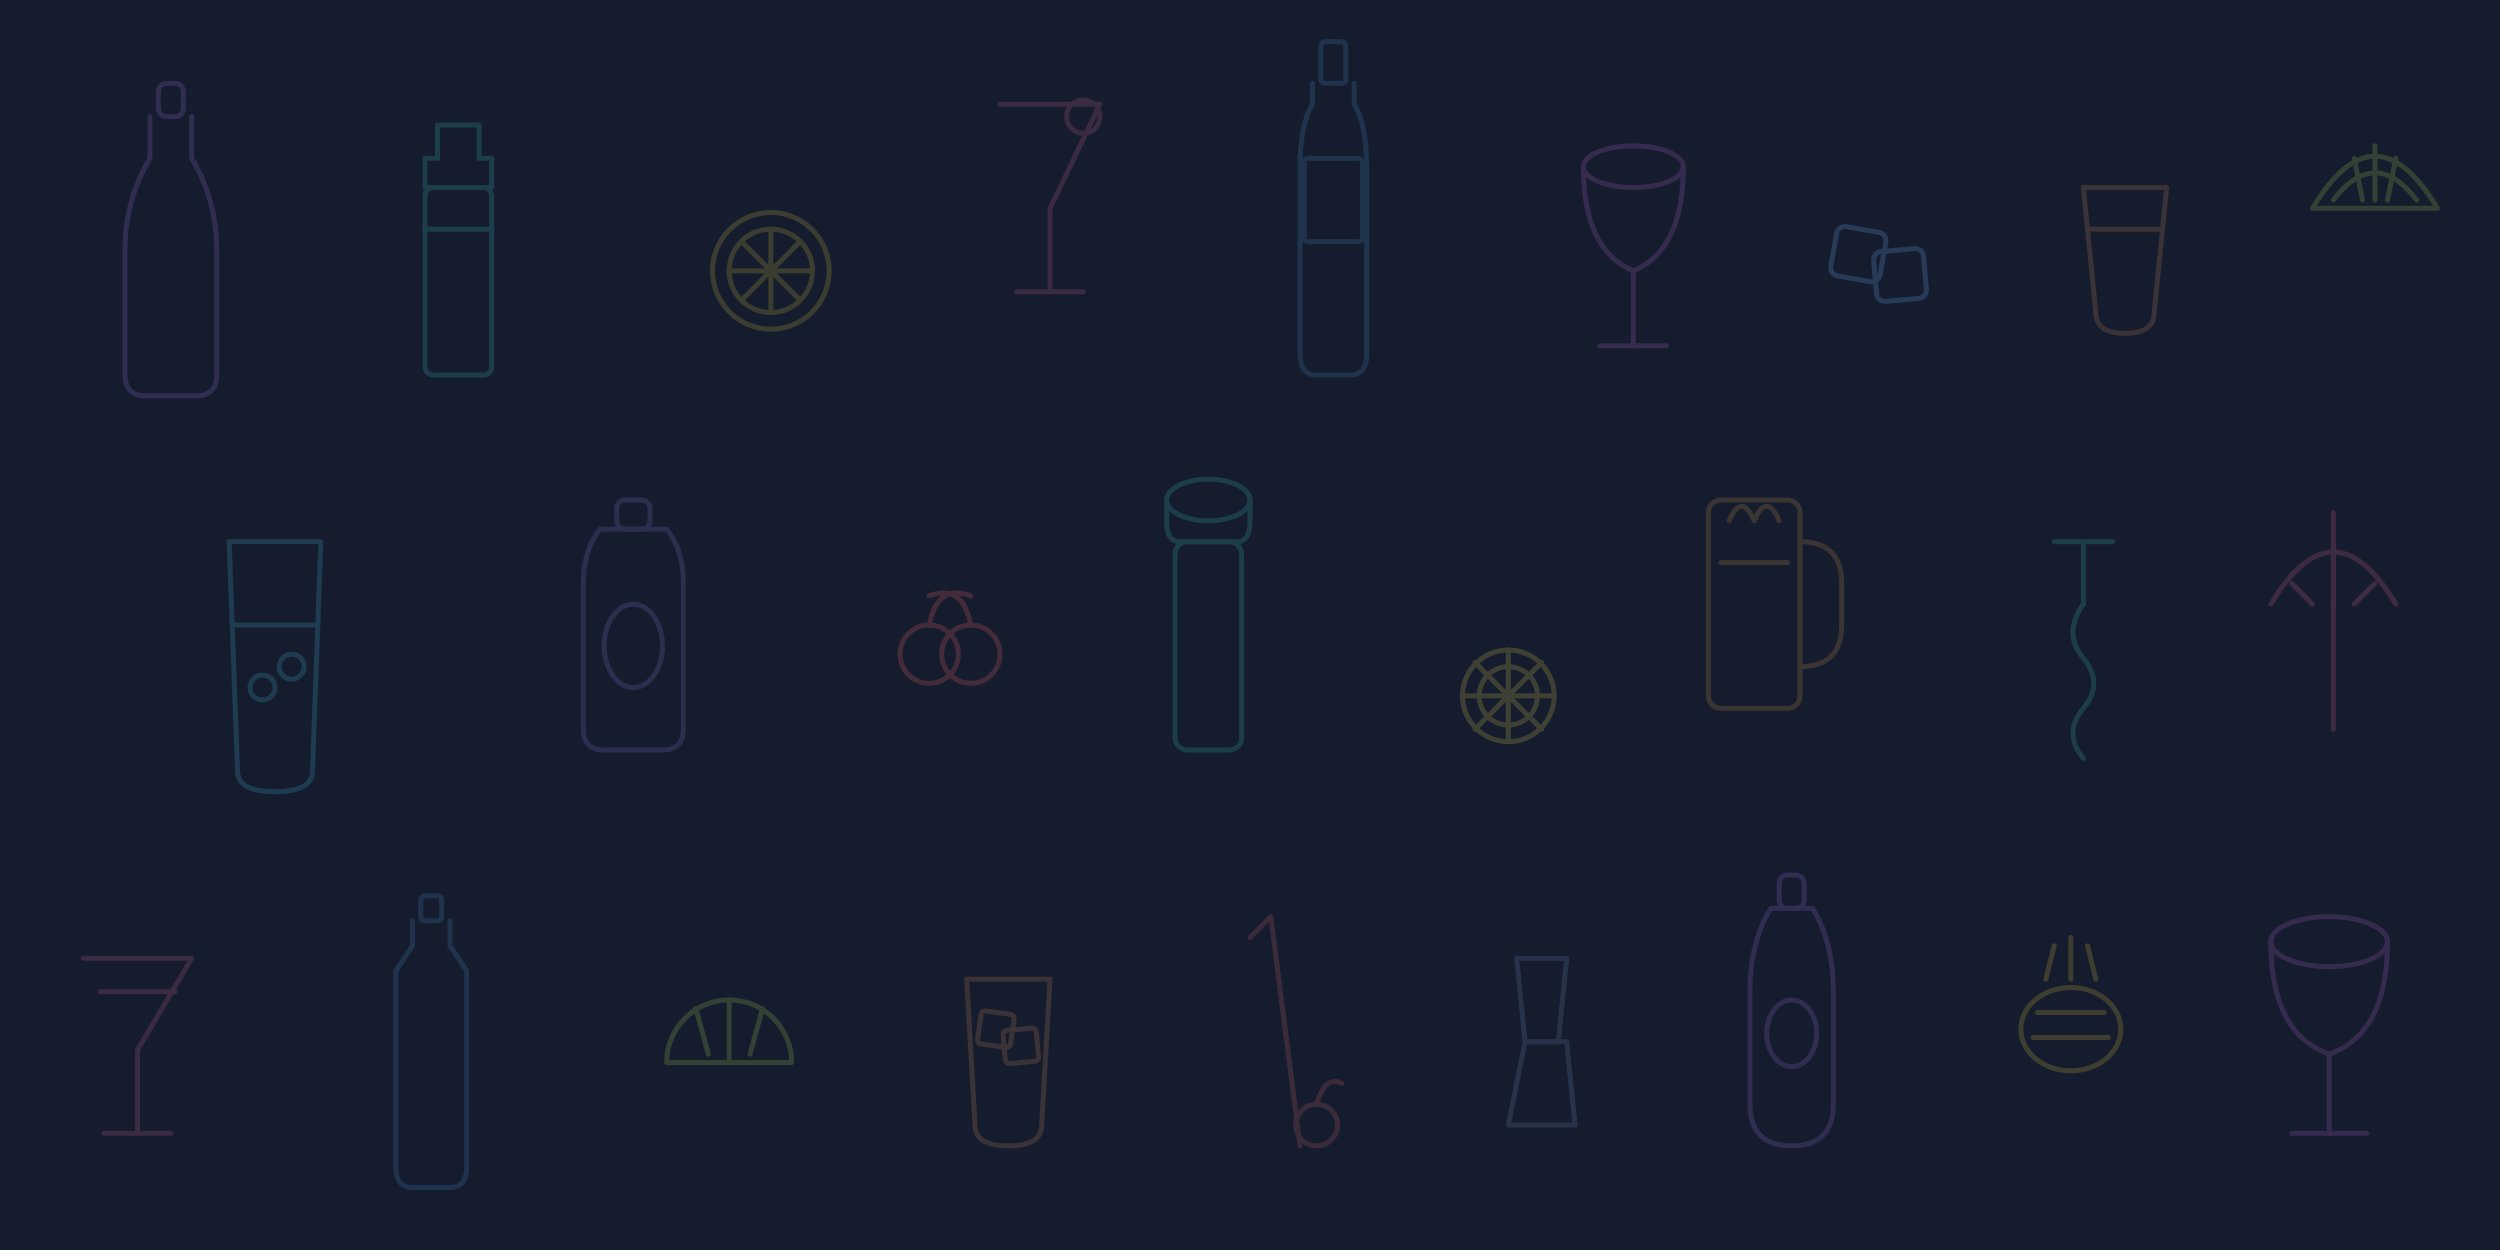
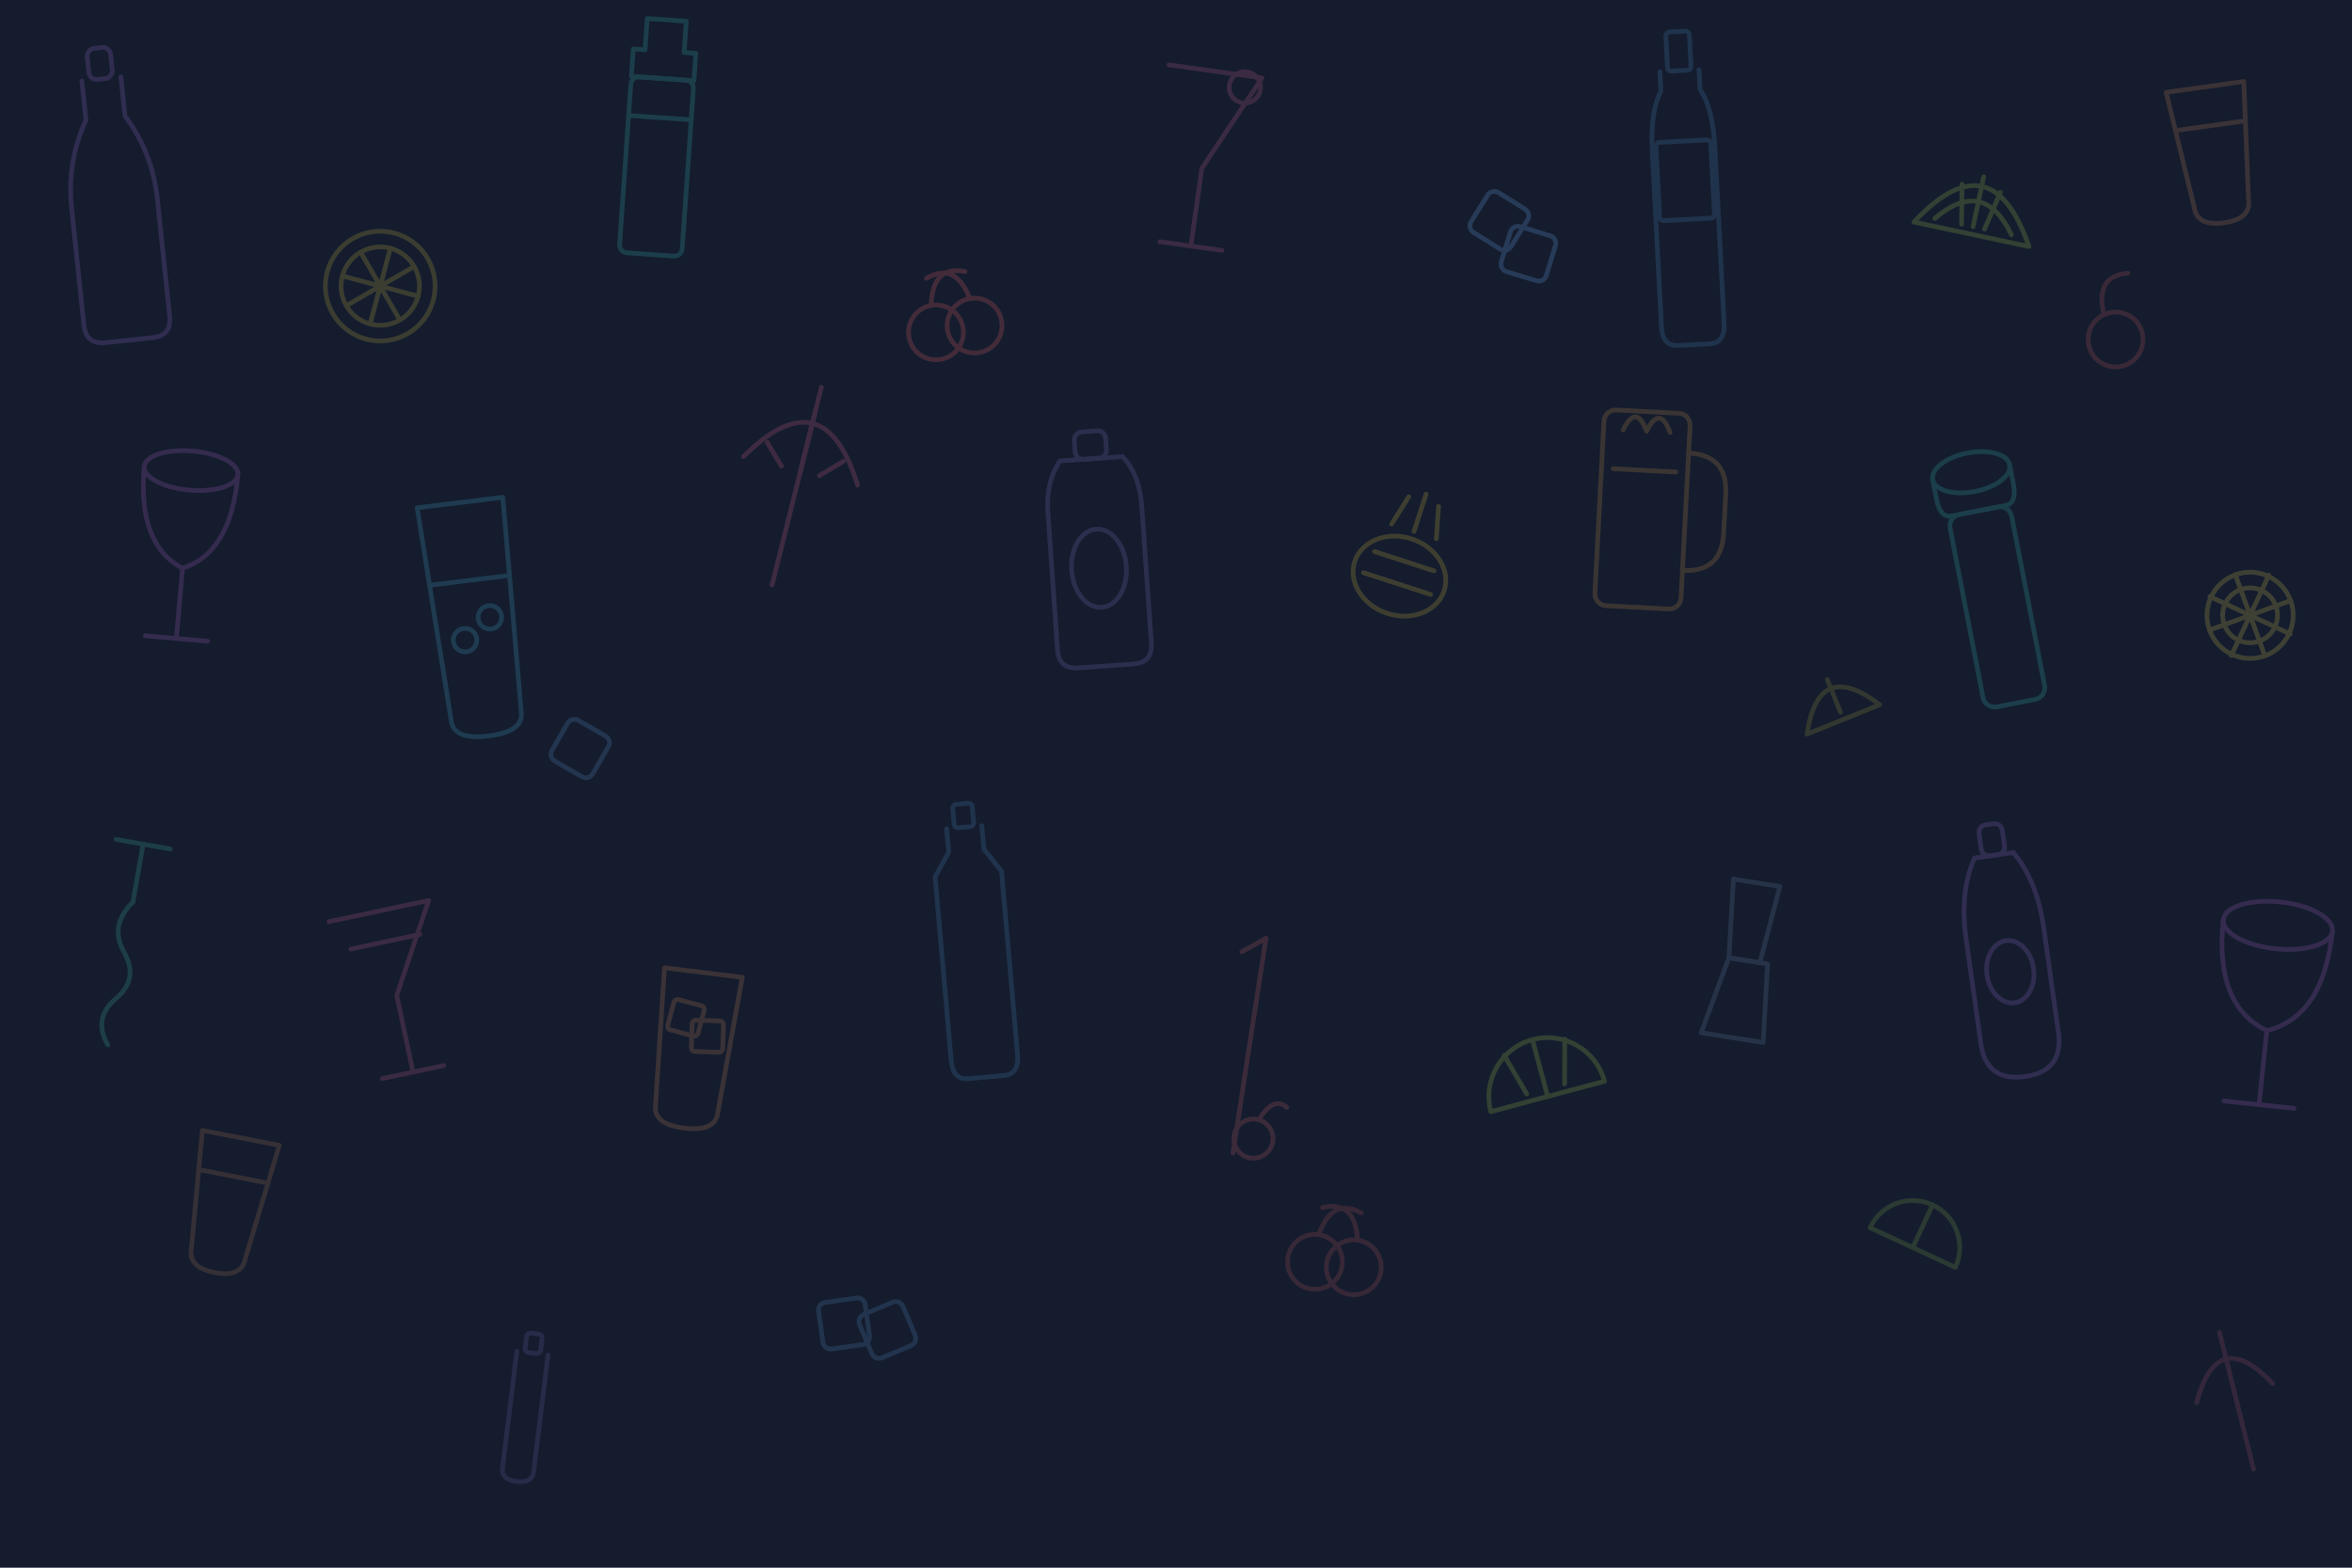
- <svg xmlns="http://www.w3.org/2000/svg" width="600" height="300" viewBox="0 0 600 300">
-   <rect width="600" height="300" fill="#141c2e" />
+ <svg xmlns="http://www.w3.org/2000/svg" width="600" height="400" viewBox="0 0 600 400">
+   <rect width="600" height="400" fill="#141c2e" />
  <g fill="none" stroke-width="1.2" stroke-linecap="round" stroke-linejoin="round">
-     <g transform="translate(30,20)" stroke="#b07ce8" opacity="0.18">
+     <g transform="translate(18,12) rotate(-6 11 38)" stroke="#b07ce8" opacity="0.18">
      <rect x="8" y="0" width="6" height="8" rx="2" />
      <path d="M6 8 L6 18 Q0 28 0 40 L0 70 Q0 75 5 75 L17 75 Q22 75 22 70 L22 40 Q22 28 16 18 L16 8" />
    </g>
-     <g transform="translate(100,30)" stroke="#3dd6c8" opacity="0.18">
-       <path d="M5 0 L15 0 L15 8 L18 8 L18 15 L2 15 L2 8 L5 8Z" />
-       <rect x="2" y="15" width="16" height="45" rx="2" />
-       <line x1="2" y1="25" x2="18" y2="25" />
-     </g>
-     <g transform="translate(170,50)" stroke="#d4c438" opacity="0.20">
+     <g transform="translate(82,58) rotate(15 15 15)" stroke="#d4c438" opacity="0.20">
      <circle cx="15" cy="15" r="14" />
      <circle cx="15" cy="15" r="10" />
      <line x1="15" y1="5" x2="15" y2="25" />
      <line x1="5" y1="15" x2="25" y2="15" />
      <line x1="8" y1="8" x2="22" y2="22" />
      <line x1="22" y1="8" x2="8" y2="22" />
    </g>
-     <g transform="translate(240,25)" stroke="#e8679a" opacity="0.18">
+     <g transform="translate(158,5) rotate(4 10 30)" stroke="#3dd6c8" opacity="0.18">
+       <path d="M5 0 L15 0 L15 8 L18 8 L18 15 L2 15 L2 8 L5 8Z" />
+       <rect x="2" y="15" width="16" height="45" rx="2" />
+       <line x1="2" y1="25" x2="18" y2="25" />
+     </g>
+     <g transform="translate(230,72) rotate(-10 13 8)" stroke="#ff6b6b" opacity="0.20">
+       <circle cx="8" cy="12" r="7" />
+       <path d="M8 5 Q10 -5 18 -2" />
+       <circle cx="18" cy="12" r="7" />
+       <path d="M18 5 Q16 -5 8 -2" />
+     </g>
+     <g transform="translate(295,18) rotate(8 12 22)" stroke="#e8679a" opacity="0.18">
      <path d="M0 0 L24 0 L12 25 L12 45" />
      <line x1="4" y1="45" x2="20" y2="45" />
      <circle cx="20" cy="3" r="4" />
    </g>
-     <g transform="translate(310,10)" stroke="#5b9bd5" opacity="0.18">
+     <g transform="translate(375,52) rotate(22 11 9)" stroke="#74b9ff" opacity="0.20">
+       <rect x="0" y="0" width="12" height="12" rx="2" transform="rotate(10 6 6)" />
+       <rect x="10" y="5" width="12" height="12" rx="2" transform="rotate(-5 16 11)" />
+     </g>
+     <g transform="translate(420,8) rotate(-3 10 40)" stroke="#5b9bd5" opacity="0.18">
      <rect x="7" y="0" width="6" height="10" rx="1" />
      <path d="M5 10 L5 15 Q2 20 2 30 L2 75 Q2 80 6 80 L14 80 Q18 80 18 75 L18 30 Q18 20 15 15 L15 10" />
      <rect x="3" y="28" width="14" height="20" rx="1" />
    </g>
-     <g transform="translate(380,35)" stroke="#c86ddf" opacity="0.18">
-       <ellipse cx="12" cy="5" rx="12" ry="5" />
-       <path d="M0 5 Q0 25 12 30 Q24 25 24 5" />
-       <line x1="12" y1="30" x2="12" y2="48" />
-       <line x1="4" y1="48" x2="20" y2="48" />
-     </g>
-     <g transform="translate(440,55)" stroke="#74b9ff" opacity="0.20">
-       <rect x="0" y="0" width="12" height="12" rx="2" transform="rotate(10 6 6)" />
-       <rect x="10" y="5" width="12" height="12" rx="2" transform="rotate(-5 16 11)" />
-     </g>
-     <g transform="translate(500,45)" stroke="#e8985b" opacity="0.18">
-       <path d="M0 0 L20 0 L17 30 Q17 35 10 35 Q3 35 3 30Z" />
-       <line x1="2" y1="10" x2="18" y2="10" />
-     </g>
-     <g transform="translate(555,30)" stroke="#a8d848" opacity="0.20">
+     <g transform="translate(490,40) rotate(12 15 10)" stroke="#a8d848" opacity="0.20">
      <path d="M0 20 Q15 -5 30 20Z" />
      <path d="M5 18 Q15 5 25 18" />
      <line x1="15" y1="5" x2="15" y2="18" />
      <line x1="10" y1="8" x2="12" y2="18" />
      <line x1="20" y1="8" x2="18" y2="18" />
    </g>
-     <g transform="translate(55,130)" stroke="#50c8e8" opacity="0.18">
+     <g transform="translate(555,22) rotate(-8 10 18)" stroke="#e8985b" opacity="0.18">
+       <path d="M0 0 L20 0 L17 30 Q17 35 10 35 Q3 35 3 30Z" />
+       <line x1="2" y1="10" x2="18" y2="10" />
+     </g>
+     <g transform="translate(35,115) rotate(5 12 25)" stroke="#c86ddf" opacity="0.18">
+       <ellipse cx="12" cy="5" rx="12" ry="5" />
+       <path d="M0 5 Q0 25 12 30 Q24 25 24 5" />
+       <line x1="12" y1="30" x2="12" y2="48" />
+       <line x1="4" y1="48" x2="20" y2="48" />
+     </g>
+     <g transform="translate(110,128) rotate(-7 11 30)" stroke="#50c8e8" opacity="0.18">
      <path d="M0 0 L22 0 L20 55 Q20 60 11 60 Q2 60 2 55Z" />
      <line x1="1" y1="20" x2="21" y2="20" />
      <circle cx="8" cy="35" r="3" />
      <circle cx="15" cy="30" r="3" />
    </g>
-     <g transform="translate(140,120)" stroke="#9b7ed8" opacity="0.18">
+     <g transform="translate(188,100) rotate(14 15 25)" stroke="#e86790" opacity="0.20">
+       <path d="M0 20 Q15 -5 30 20" />
+       <line x1="15" y1="-2" x2="15" y2="50" />
+       <line x1="5" y1="15" x2="10" y2="20" />
+       <line x1="15" y1="5" x2="15" y2="20" />
+       <line x1="25" y1="15" x2="20" y2="20" />
+     </g>
+     <g transform="translate(268,110) rotate(-4 12 30)" stroke="#9b7ed8" opacity="0.18">
      <rect x="8" y="0" width="8" height="7" rx="2" />
      <path d="M4 7 Q0 12 0 20 L0 55 Q0 60 5 60 L19 60 Q24 60 24 55 L24 20 Q24 12 20 7Z" />
      <ellipse cx="12" cy="35" rx="7" ry="10" />
    </g>
-     <g transform="translate(215,145)" stroke="#ff6b6b" opacity="0.20">
-       <circle cx="8" cy="12" r="7" />
-       <path d="M8 5 Q10 -5 18 -2" />
-       <circle cx="18" cy="12" r="7" />
-       <path d="M18 5 Q16 -5 8 -2" />
+     <g transform="translate(345,135) rotate(18 12 12)" stroke="#e8c838" opacity="0.20">
+       <ellipse cx="12" cy="12" rx="12" ry="10" />
+       <path d="M6 0 L8 -8 M12 0 L12 -10 M18 0 L16 -8" />
+       <line x1="4" y1="8" x2="20" y2="8" />
+       <line x1="3" y1="14" x2="21" y2="14" />
    </g>
-     <g transform="translate(280,115)" stroke="#3dd6c8" opacity="0.18">
+     <g transform="translate(408,105) rotate(3 11 25)" stroke="#e8a848" opacity="0.18">
+       <rect x="0" y="0" width="22" height="50" rx="3" />
+       <path d="M22 10 Q32 10 32 20 L32 30 Q32 40 22 40" />
+       <line x1="3" y1="15" x2="19" y2="15" />
+       <path d="M5 5 Q8 -2 11 5 Q14 -2 17 5" fill="none" />
+     </g>
+     <g transform="translate(498,115) rotate(-11 10 32)" stroke="#3dd6c8" opacity="0.18">
      <ellipse cx="10" cy="5" rx="10" ry="5" />
      <path d="M0 5 L0 10 Q0 15 3 15 L17 15 Q20 15 20 10 L20 5" />
      <rect x="2" y="15" width="16" height="50" rx="3" />
    </g>
-     <g transform="translate(350,155)" stroke="#e8d44d" opacity="0.20">
+     <g transform="translate(562,145) rotate(-20 12 12)" stroke="#e8d44d" opacity="0.20">
      <circle cx="12" cy="12" r="11" />
      <circle cx="12" cy="12" r="7" />
      <line x1="12" y1="1" x2="12" y2="23" />
      <line x1="1" y1="12" x2="23" y2="12" />
      <line x1="4" y1="4" x2="20" y2="20" />
      <line x1="20" y1="4" x2="4" y2="20" />
    </g>
-     <g transform="translate(410,120)" stroke="#e8a848" opacity="0.18">
-       <rect x="0" y="0" width="22" height="50" rx="3" />
-       <path d="M22 10 Q32 10 32 20 L32 30 Q32 40 22 40" />
-       <line x1="3" y1="15" x2="19" y2="15" />
-       <path d="M5 5 Q8 -2 11 5 Q14 -2 17 5" fill="none" />
-     </g>
-     <g transform="translate(490,130)" stroke="#48d8b0" opacity="0.18">
+     <g transform="translate(22,215) rotate(10 10 26)" stroke="#48d8b0" opacity="0.18">
      <line x1="10" y1="0" x2="10" y2="15" />
      <line x1="3" y1="0" x2="17" y2="0" />
      <path d="M10 15 Q5 22 10 28 Q15 34 10 40 Q5 46 10 52" />
    </g>
-     <g transform="translate(545,125)" stroke="#e86790" opacity="0.20">
-       <path d="M0 20 Q15 -5 30 20" />
-       <line x1="15" y1="-2" x2="15" y2="50" />
-       <line x1="5" y1="15" x2="10" y2="20" />
-       <line x1="15" y1="5" x2="15" y2="20" />
-       <line x1="25" y1="15" x2="20" y2="20" />
-     </g>
-     <g transform="translate(20,230)" stroke="#e8679a" opacity="0.18">
+     <g transform="translate(88,232) rotate(-12 13 21)" stroke="#e8679a" opacity="0.18">
      <path d="M0 0 L26 0 L13 22 L13 42" />
      <line x1="5" y1="42" x2="21" y2="42" />
      <line x1="4" y1="8" x2="22" y2="8" />
    </g>
-     <g transform="translate(95,215)" stroke="#5b9bd5" opacity="0.18">
+     <g transform="translate(165,248) rotate(7 12 20)" stroke="#e8985b" opacity="0.18">
+       <path d="M2 0 L22 0 L20 35 Q20 40 12 40 Q4 40 4 35Z" />
+       <rect x="5" y="8" width="8" height="8" rx="1" transform="rotate(8 9 12)" />
+       <rect x="11" y="12" width="8" height="8" rx="1" transform="rotate(-5 15 16)" />
+     </g>
+     <g transform="translate(240,205) rotate(-5 8 35)" stroke="#5b9bd5" opacity="0.18">
      <rect x="6" y="0" width="5" height="6" rx="1" />
      <path d="M4 6 L4 12 L0 18 L0 65 Q0 70 4 70 L13 70 Q17 70 17 65 L17 18 L13 12 L13 6" />
    </g>
-     <g transform="translate(160,240)" stroke="#a8d848" opacity="0.20">
+     <g transform="translate(310,240) rotate(16 11 28)" stroke="#f07070" opacity="0.18">
+       <line x1="5" y1="0" x2="12" y2="55" />
+       <line x1="5" y1="0" x2="0" y2="5" />
+       <circle cx="16" cy="50" r="5" />
+       <path d="M16 45 Q18 38 22 40" />
+     </g>
+     <g transform="translate(378,265) rotate(-15 15 8)" stroke="#a8d848" opacity="0.20">
      <path d="M0 15 A15 15 0 0 1 30 15Z" />
      <line x1="15" y1="0" x2="15" y2="15" />
      <line x1="7" y1="2" x2="10" y2="13" />
      <line x1="23" y1="2" x2="20" y2="13" />
    </g>
-     <g transform="translate(230,235)" stroke="#e8985b" opacity="0.18">
-       <path d="M2 0 L22 0 L20 35 Q20 40 12 40 Q4 40 4 35Z" />
-       <rect x="5" y="8" width="8" height="8" rx="1" transform="rotate(8 9 12)" />
-       <rect x="11" y="12" width="8" height="8" rx="1" transform="rotate(-5 15 16)" />
-     </g>
-     <g transform="translate(300,220)" stroke="#f07070" opacity="0.18">
-       <line x1="5" y1="0" x2="12" y2="55" />
-       <line x1="5" y1="0" x2="0" y2="5" />
-       <circle cx="16" cy="50" r="5" />
-       <path d="M16 45 Q18 38 22 40" />
-     </g>
-     <g transform="translate(360,230)" stroke="#7898b8" opacity="0.18">
+     <g transform="translate(435,225) rotate(9 10 20)" stroke="#7898b8" opacity="0.18">
      <path d="M4 0 L16 0 L14 20 L6 20Z" />
      <path d="M6 20 L16 20 L18 40 L2 40Z" />
    </g>
-     <g transform="translate(420,210)" stroke="#b07ce8" opacity="0.18">
+     <g transform="translate(502,210) rotate(-8 10 32)" stroke="#b07ce8" opacity="0.18">
      <rect x="7" y="0" width="6" height="8" rx="2" />
      <path d="M5 8 Q0 16 0 28 L0 55 Q0 65 10 65 Q20 65 20 55 L20 28 Q20 16 15 8Z" />
      <ellipse cx="10" cy="38" rx="6" ry="8" />
    </g>
-     <g transform="translate(485,235)" stroke="#e8c838" opacity="0.20">
-       <ellipse cx="12" cy="12" rx="12" ry="10" />
-       <path d="M6 0 L8 -8 M12 0 L12 -10 M18 0 L16 -8" />
-       <line x1="4" y1="8" x2="20" y2="8" />
-       <line x1="3" y1="14" x2="21" y2="14" />
-     </g>
-     <g transform="translate(545,220)" stroke="#c86ddf" opacity="0.18">
+     <g transform="translate(565,230) rotate(6 14 26)" stroke="#c86ddf" opacity="0.18">
      <ellipse cx="14" cy="6" rx="14" ry="6" />
      <path d="M0 6 Q0 28 14 33 Q28 28 28 6" />
      <line x1="14" y1="33" x2="14" y2="52" />
      <line x1="5" y1="52" x2="23" y2="52" />
    </g>
+     <g transform="translate(530,75) rotate(-25 8 8)" stroke="#ff6b6b" opacity="0.16">
+       <circle cx="8" cy="12" r="7" />
+       <path d="M8 5 Q10 -5 18 -2" />
+     </g>
+     <g transform="translate(142,185) rotate(30 6 6)" stroke="#74b9ff" opacity="0.16">
+       <rect x="0" y="0" width="12" height="12" rx="2" />
+     </g>
+     <g transform="translate(458,170) rotate(-22 10 8)" stroke="#d4c438" opacity="0.16">
+       <path d="M0 14 Q10 -3 20 14Z" />
+       <line x1="10" y1="3" x2="10" y2="12" />
+     </g>
+     <g transform="translate(48,290) rotate(11 10 18)" stroke="#e8985b" opacity="0.16">
+       <path d="M0 0 L20 0 L17 30 Q17 35 10 35 Q3 35 3 30Z" />
+       <line x1="2" y1="10" x2="18" y2="10" />
+     </g>
+     <g transform="translate(328,310) rotate(8 8 8)" stroke="#ff6b6b" opacity="0.15">
+       <circle cx="8" cy="12" r="7" />
+       <path d="M8 5 Q10 -5 18 -2" />
+       <circle cx="18" cy="12" r="7" />
+       <path d="M18 5 Q16 -5 8 -2" />
+     </g>
+     <g transform="translate(210,330) rotate(-18 11 9)" stroke="#74b9ff" opacity="0.15">
+       <rect x="0" y="0" width="12" height="12" rx="2" transform="rotate(10 6 6)" />
+       <rect x="10" y="5" width="12" height="12" rx="2" transform="rotate(-5 16 11)" />
+     </g>
+     <g transform="translate(478,305) rotate(25 8 8)" stroke="#a8d848" opacity="0.16">
+       <path d="M0 12 A12 12 0 0 1 24 12Z" />
+       <line x1="12" y1="0" x2="12" y2="12" />
+     </g>
+     <g transform="translate(560,340) rotate(-14 12 15)" stroke="#e86790" opacity="0.15">
+       <path d="M0 15 Q10 -3 20 15" />
+       <line x1="10" y1="-1" x2="10" y2="35" />
+     </g>
+     <g transform="translate(128,340) rotate(7 5 20)" stroke="#9b7ed8" opacity="0.15">
+       <rect x="4" y="0" width="4" height="5" rx="1" />
+       <path d="M2 5 L2 35 Q2 38 6 38 Q10 38 10 35 L10 5" />
+     </g>
  </g>
</svg>
